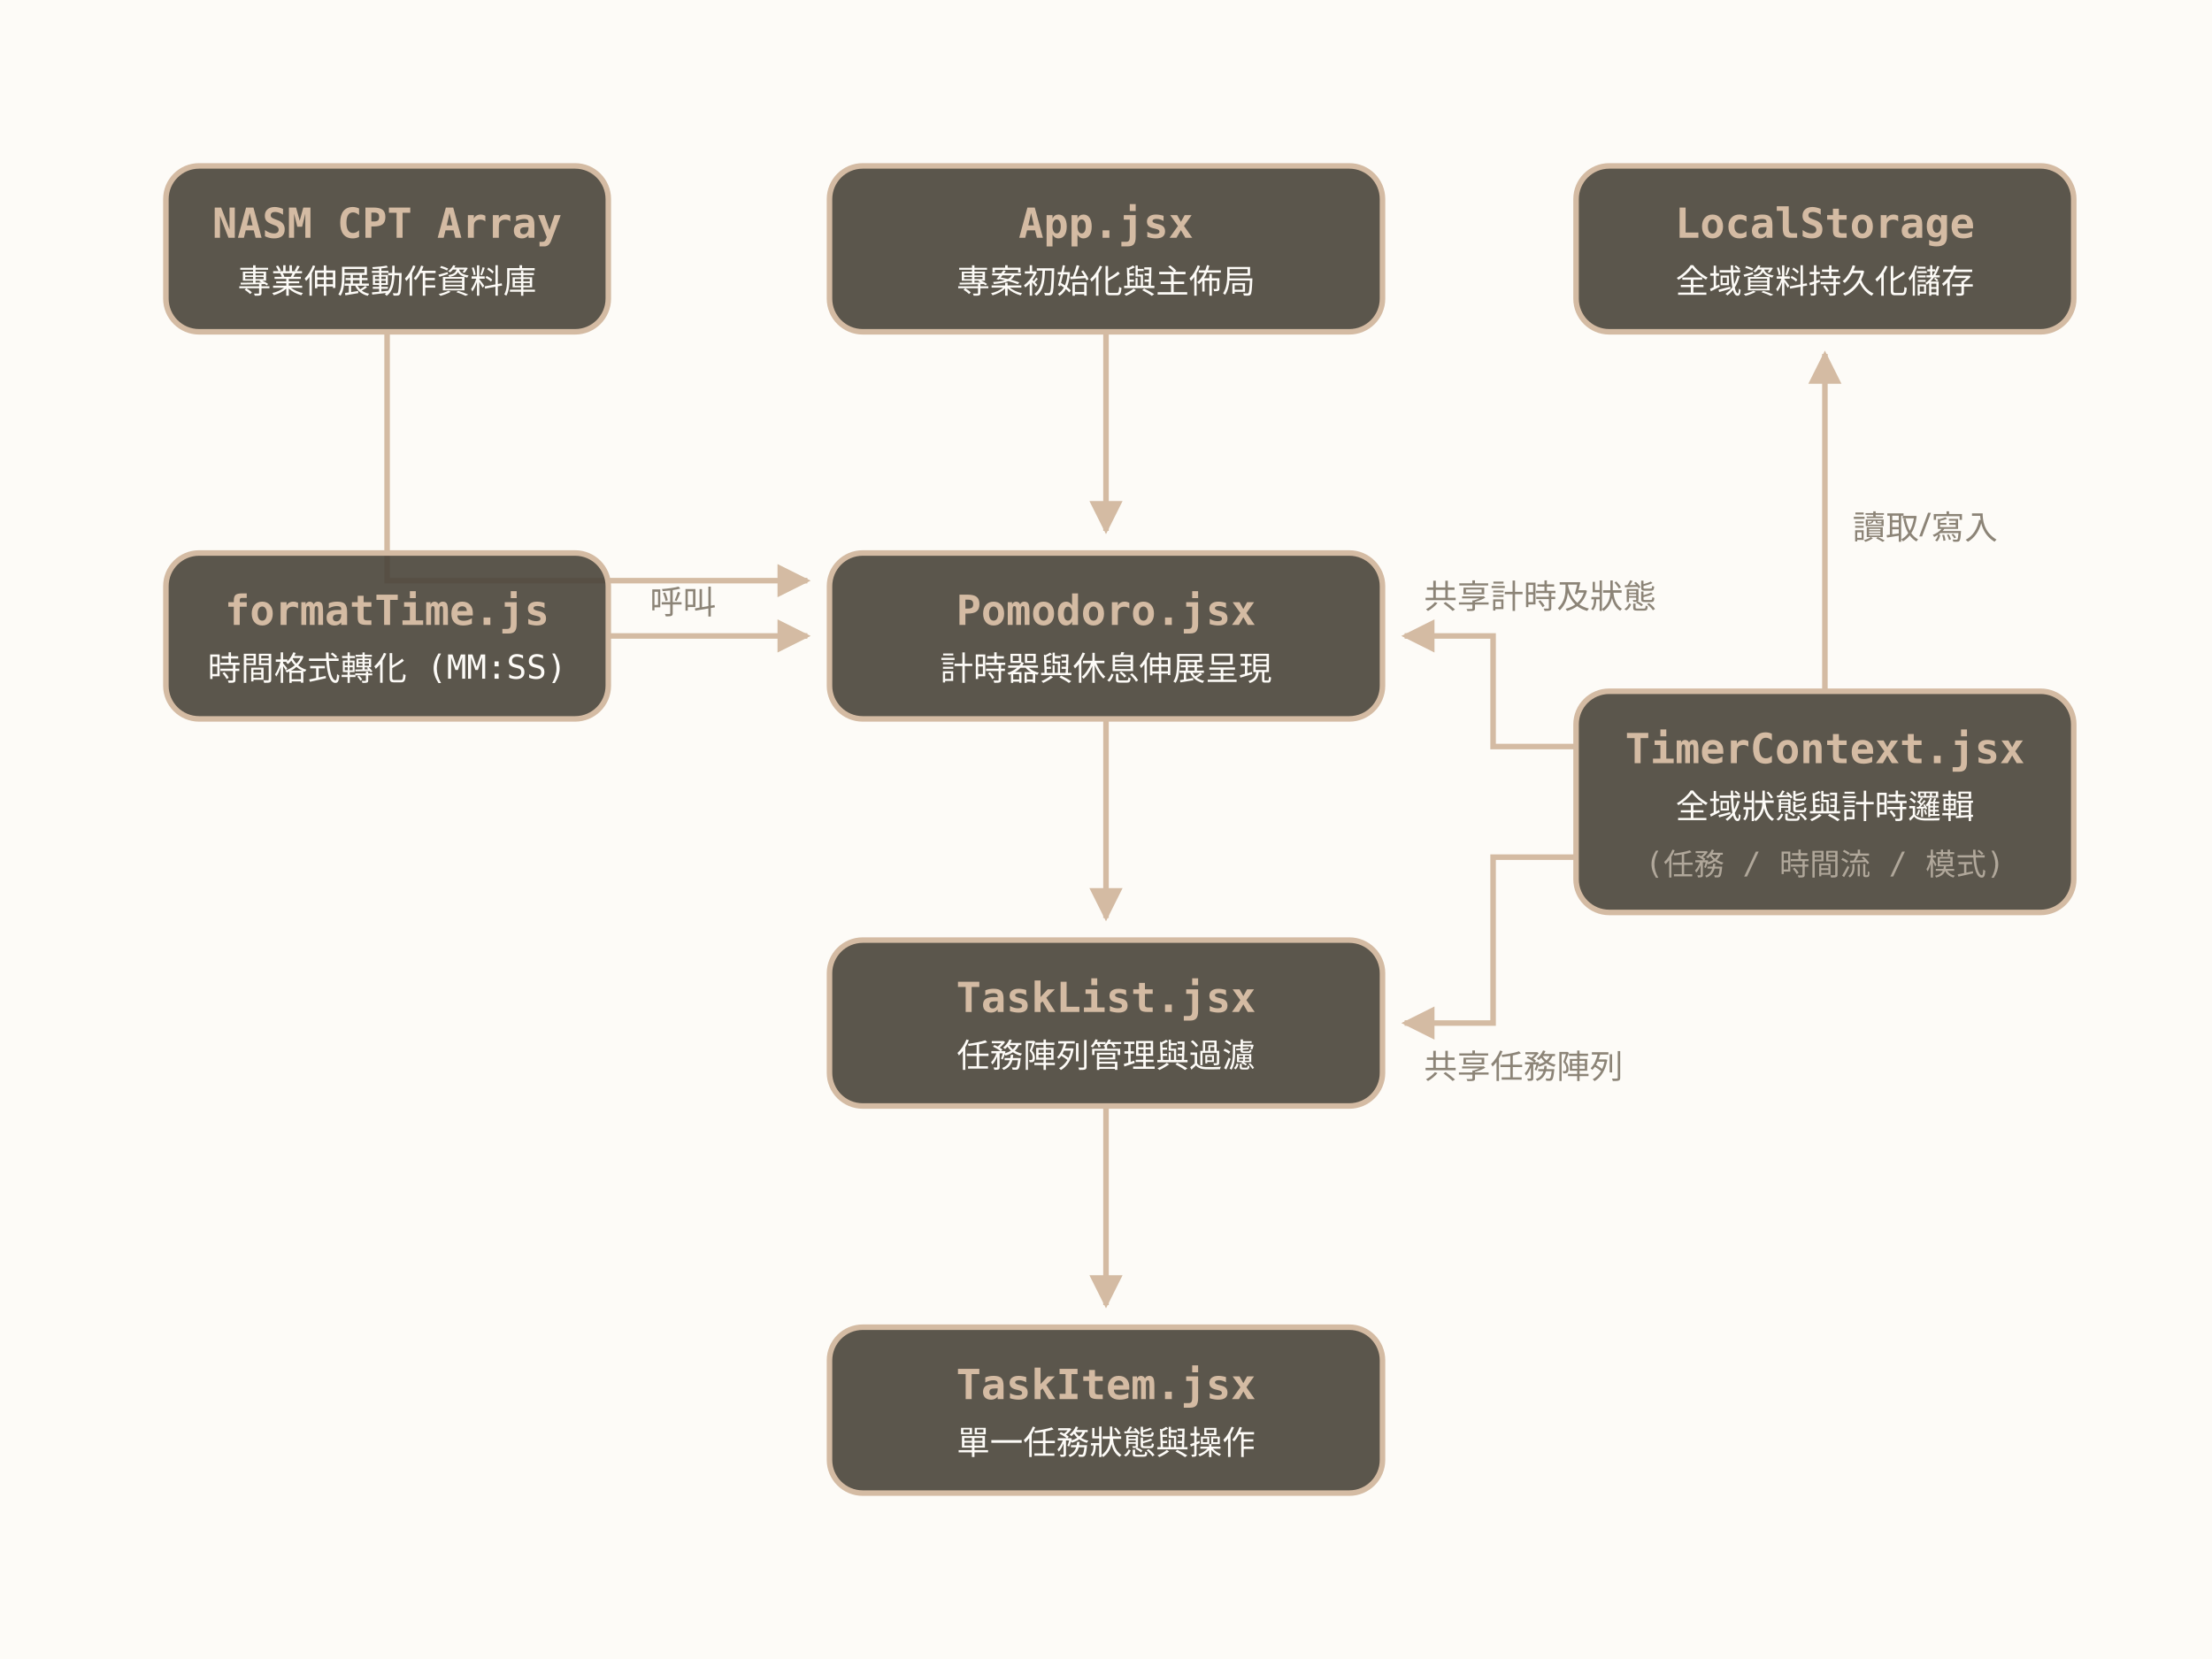
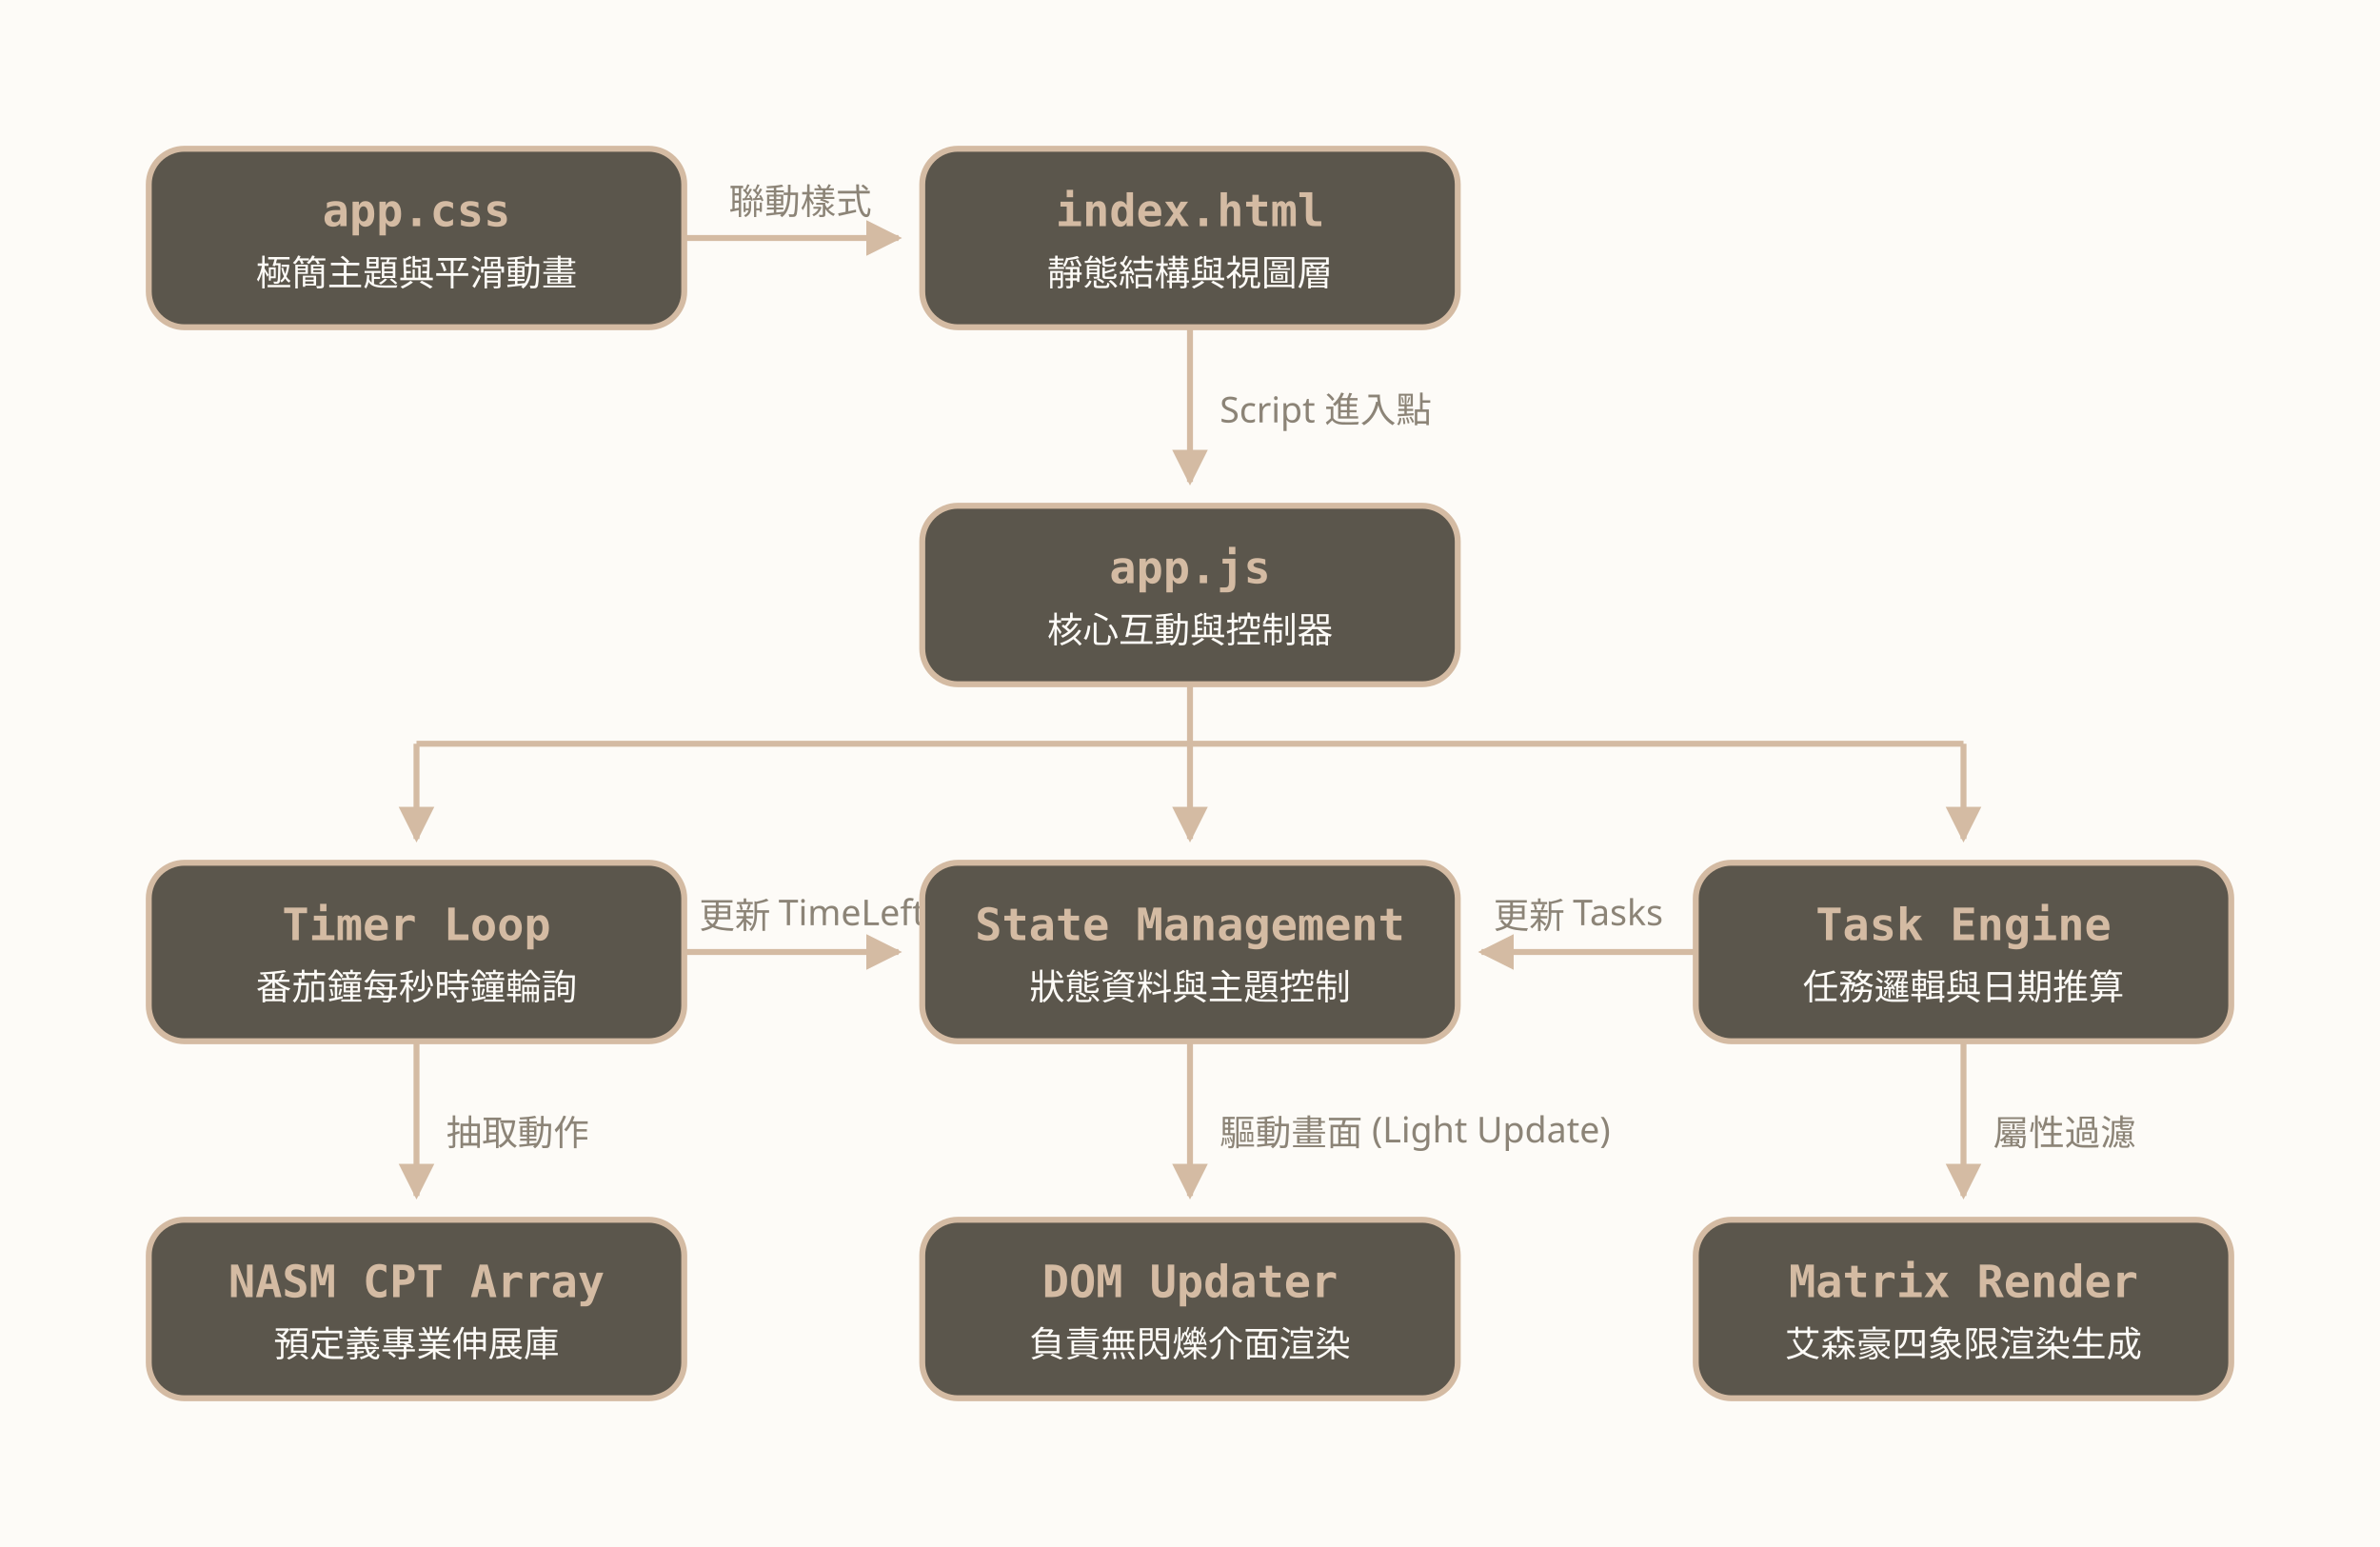
- <svg xmlns="http://www.w3.org/2000/svg" viewBox="0 0 800 600" width="100%" height="100%">
+ <svg xmlns="http://www.w3.org/2000/svg" viewBox="0 0 800 520" width="100%" height="100%">
  <rect width="100%" height="100%" fill="#fdfbf7" />
  <defs>
    <marker id="arrow" viewBox="0 0 10 10" refX="9" refY="5" markerWidth="6" markerHeight="6" orient="auto-start-reverse">
      <path d="M 0 0 L 10 5 L 0 10 z" fill="#d4bba3" />
    </marker>
  </defs>
  <g font-family="monospace">
    <g stroke="#d4bba3" stroke-width="2" fill="none" marker-end="url(#arrow)">
-       <path d="M 400 120 L 400 192" />
-       <path d="M 400 260 L 400 332" />
-       <path d="M 400 400 L 400 472" />
-       <path d="M 220 230 L 292 230" />
-       <path d="M 140 120 L 140 210 L 292 210" />
-       <path d="M 660 250 L 660 128" />
-       <path d="M 570 270 L 540 270 L 540 230 L 508 230" />
-       <path d="M 570 310 L 540 310 L 540 370 L 508 370" />
+       <path d="M 230 80 L 302 80" />
+       <path d="M 400 110 L 400 162" />
+       <path d="M 400 230 L 400 250" marker-end="none" />
+       <path d="M 140 250 L 660 250" marker-end="none" />
+       <path d="M 140 250 L 140 282" />
+       <path d="M 400 250 L 400 282" />
+       <path d="M 660 250 L 660 282" />
+       <path d="M 230 320 L 302 320" />
+       <path d="M 570 320 L 498 320" />
+       <path d="M 140 350 L 140 402" />
+       <path d="M 660 350 L 660 402" />
+       <path d="M 400 350 L 400 402" />
    </g>
    <g fill="#8c8477" font-size="12" font-family="sans-serif">
-       <text x="670" y="195">讀取/寫入</text>
-       <text x="515" y="220">共享計時及狀態</text>
-       <text x="515" y="390">共享任務陣列</text>
-       <text x="235" y="222">呼叫</text>
+       <text x="245" y="72">聯動樣式</text>
+       <text x="410" y="142">Script 進入點</text>
+       <text x="150" y="385">抽取動作</text>
+       <text x="670" y="385">屬性過濾</text>
+       <text x="410" y="385">驅動畫面 (Light Update)</text>
+       <text x="235" y="312">更新 TimeLeft</text>
+       <text x="502" y="312">更新 Tasks</text>
    </g>
-     <g transform="translate(300, 60)">
-       <rect width="200" height="60" rx="12" fill="rgba(74,68,58,0.9)" stroke="#d4bba3" stroke-width="2" />
-       <text x="100" y="26" fill="#d4bba3" font-size="15" font-weight="bold" text-anchor="middle">App.jsx</text>
-       <text x="100" y="46" fill="#fdfbf7" font-size="12" text-anchor="middle">專案初始化與主佈局</text>
+     <g transform="translate(310, 50)">
+       <rect width="180" height="60" rx="12" fill="rgba(74,68,58,0.9)" stroke="#d4bba3" stroke-width="2" />
+       <text x="90" y="26" fill="#d4bba3" font-size="15" font-weight="bold" text-anchor="middle">index.html</text>
+       <text x="90" y="46" fill="#fdfbf7" font-size="12" text-anchor="middle">靜態結構與視圖層</text>
    </g>
-     <g transform="translate(300, 200)">
-       <rect width="200" height="60" rx="12" fill="rgba(74,68,58,0.9)" stroke="#d4bba3" stroke-width="2" />
-       <text x="100" y="26" fill="#d4bba3" font-size="15" font-weight="bold" text-anchor="middle">Pomodoro.jsx</text>
-       <text x="100" y="46" fill="#fdfbf7" font-size="12" text-anchor="middle">計時器與休息伸展呈現</text>
+     <g transform="translate(50, 50)">
+       <rect width="180" height="60" rx="12" fill="rgba(74,68,58,0.9)" stroke="#d4bba3" stroke-width="2" />
+       <text x="90" y="26" fill="#d4bba3" font-size="15" font-weight="bold" text-anchor="middle">app.css</text>
+       <text x="90" y="46" fill="#fdfbf7" font-size="12" text-anchor="middle">極簡主題與平滑動畫</text>
    </g>
-     <g transform="translate(300, 340)">
-       <rect width="200" height="60" rx="12" fill="rgba(74,68,58,0.9)" stroke="#d4bba3" stroke-width="2" />
-       <text x="100" y="26" fill="#d4bba3" font-size="15" font-weight="bold" text-anchor="middle">TaskList.jsx</text>
-       <text x="100" y="46" fill="#fdfbf7" font-size="12" text-anchor="middle">任務陣列管理與過濾</text>
+     <g transform="translate(310, 170)">
+       <rect width="180" height="60" rx="12" fill="rgba(74,68,58,0.9)" stroke="#d4bba3" stroke-width="2" />
+       <text x="90" y="26" fill="#d4bba3" font-size="15" font-weight="bold" text-anchor="middle">app.js</text>
+       <text x="90" y="46" fill="#fdfbf7" font-size="12" text-anchor="middle">核心互動與控制器</text>
    </g>
-     <g transform="translate(300, 480)">
-       <rect width="200" height="60" rx="12" fill="rgba(74,68,58,0.9)" stroke="#d4bba3" stroke-width="2" />
-       <text x="100" y="26" fill="#d4bba3" font-size="15" font-weight="bold" text-anchor="middle">TaskItem.jsx</text>
-       <text x="100" y="46" fill="#fdfbf7" font-size="12" text-anchor="middle">單一任務狀態與操作</text>
+     <g transform="translate(50, 290)">
+       <rect width="180" height="60" rx="12" fill="rgba(74,68,58,0.9)" stroke="#d4bba3" stroke-width="2" />
+       <text x="90" y="26" fill="#d4bba3" font-size="15" font-weight="bold" text-anchor="middle">Timer Loop</text>
+       <text x="90" y="46" fill="#fdfbf7" font-size="12" text-anchor="middle">番茄鐘每秒時鐘輪詢</text>
    </g>
-     <g transform="translate(570, 60)">
+     <g transform="translate(310, 290)">
      <rect width="180" height="60" rx="12" fill="rgba(74,68,58,0.9)" stroke="#d4bba3" stroke-width="2" />
-       <text x="90" y="26" fill="#d4bba3" font-size="15" font-weight="bold" text-anchor="middle">LocalStorage</text>
-       <text x="90" y="46" fill="#fdfbf7" font-size="12" text-anchor="middle">全域資料持久化儲存</text>
+       <text x="90" y="26" fill="#d4bba3" font-size="15" font-weight="bold" text-anchor="middle">State Management</text>
+       <text x="90" y="46" fill="#fdfbf7" font-size="12" text-anchor="middle">狀態資料與主題控制</text>
    </g>
-     <g transform="translate(570, 250)">
-       <rect width="180" height="80" rx="12" fill="rgba(74,68,58,0.9)" stroke="#d4bba3" stroke-width="2" />
-       <text x="90" y="26" fill="#d4bba3" font-size="15" font-weight="bold" text-anchor="middle">TimerContext.jsx</text>
-       <text x="90" y="46" fill="#fdfbf7" font-size="12" text-anchor="middle">全域狀態與計時邏輯</text>
-       <text x="90" y="66" fill="#b0a79a" font-size="11" text-anchor="middle">(任務 / 時間流 / 模式)</text>
+     <g transform="translate(570, 290)">
+       <rect width="180" height="60" rx="12" fill="rgba(74,68,58,0.9)" stroke="#d4bba3" stroke-width="2" />
+       <text x="90" y="26" fill="#d4bba3" font-size="15" font-weight="bold" text-anchor="middle">Task Engine</text>
+       <text x="90" y="46" fill="#fdfbf7" font-size="12" text-anchor="middle">任務邏輯與日期推算</text>
    </g>
-     <g transform="translate(60, 60)">
-       <rect width="160" height="60" rx="12" fill="rgba(74,68,58,0.9)" stroke="#d4bba3" stroke-width="2" />
-       <text x="80" y="26" fill="#d4bba3" font-size="15" font-weight="bold" text-anchor="middle">NASM CPT Array</text>
-       <text x="80" y="46" fill="#fdfbf7" font-size="12" text-anchor="middle">專業伸展動作資料庫</text>
+     <g transform="translate(50, 410)">
+       <rect width="180" height="60" rx="12" fill="rgba(74,68,58,0.9)" stroke="#d4bba3" stroke-width="2" />
+       <text x="90" y="26" fill="#d4bba3" font-size="15" font-weight="bold" text-anchor="middle">NASM CPT Array</text>
+       <text x="90" y="46" fill="#fdfbf7" font-size="12" text-anchor="middle">預定義專業伸展庫</text>
    </g>
-     <g transform="translate(60, 200)">
-       <rect width="160" height="60" rx="12" fill="rgba(74,68,58,0.9)" stroke="#d4bba3" stroke-width="2" />
-       <text x="80" y="26" fill="#d4bba3" font-size="15" font-weight="bold" text-anchor="middle">formatTime.js</text>
-       <text x="80" y="46" fill="#fdfbf7" font-size="12" text-anchor="middle">時間格式轉化 (MM:SS)</text>
+     <g transform="translate(310, 410)">
+       <rect width="180" height="60" rx="12" fill="rgba(74,68,58,0.9)" stroke="#d4bba3" stroke-width="2" />
+       <text x="90" y="26" fill="#d4bba3" font-size="15" font-weight="bold" text-anchor="middle">DOM Updater</text>
+       <text x="90" y="46" fill="#fdfbf7" font-size="12" text-anchor="middle">負責無閃爍介面渲染</text>
+     </g>
+     <g transform="translate(570, 410)">
+       <rect width="180" height="60" rx="12" fill="rgba(74,68,58,0.9)" stroke="#d4bba3" stroke-width="2" />
+       <text x="90" y="26" fill="#d4bba3" font-size="15" font-weight="bold" text-anchor="middle">Matrix Render</text>
+       <text x="90" y="46" fill="#fdfbf7" font-size="12" text-anchor="middle">艾森豪四象限渲染生成</text>
    </g>
  </g>
</svg>
